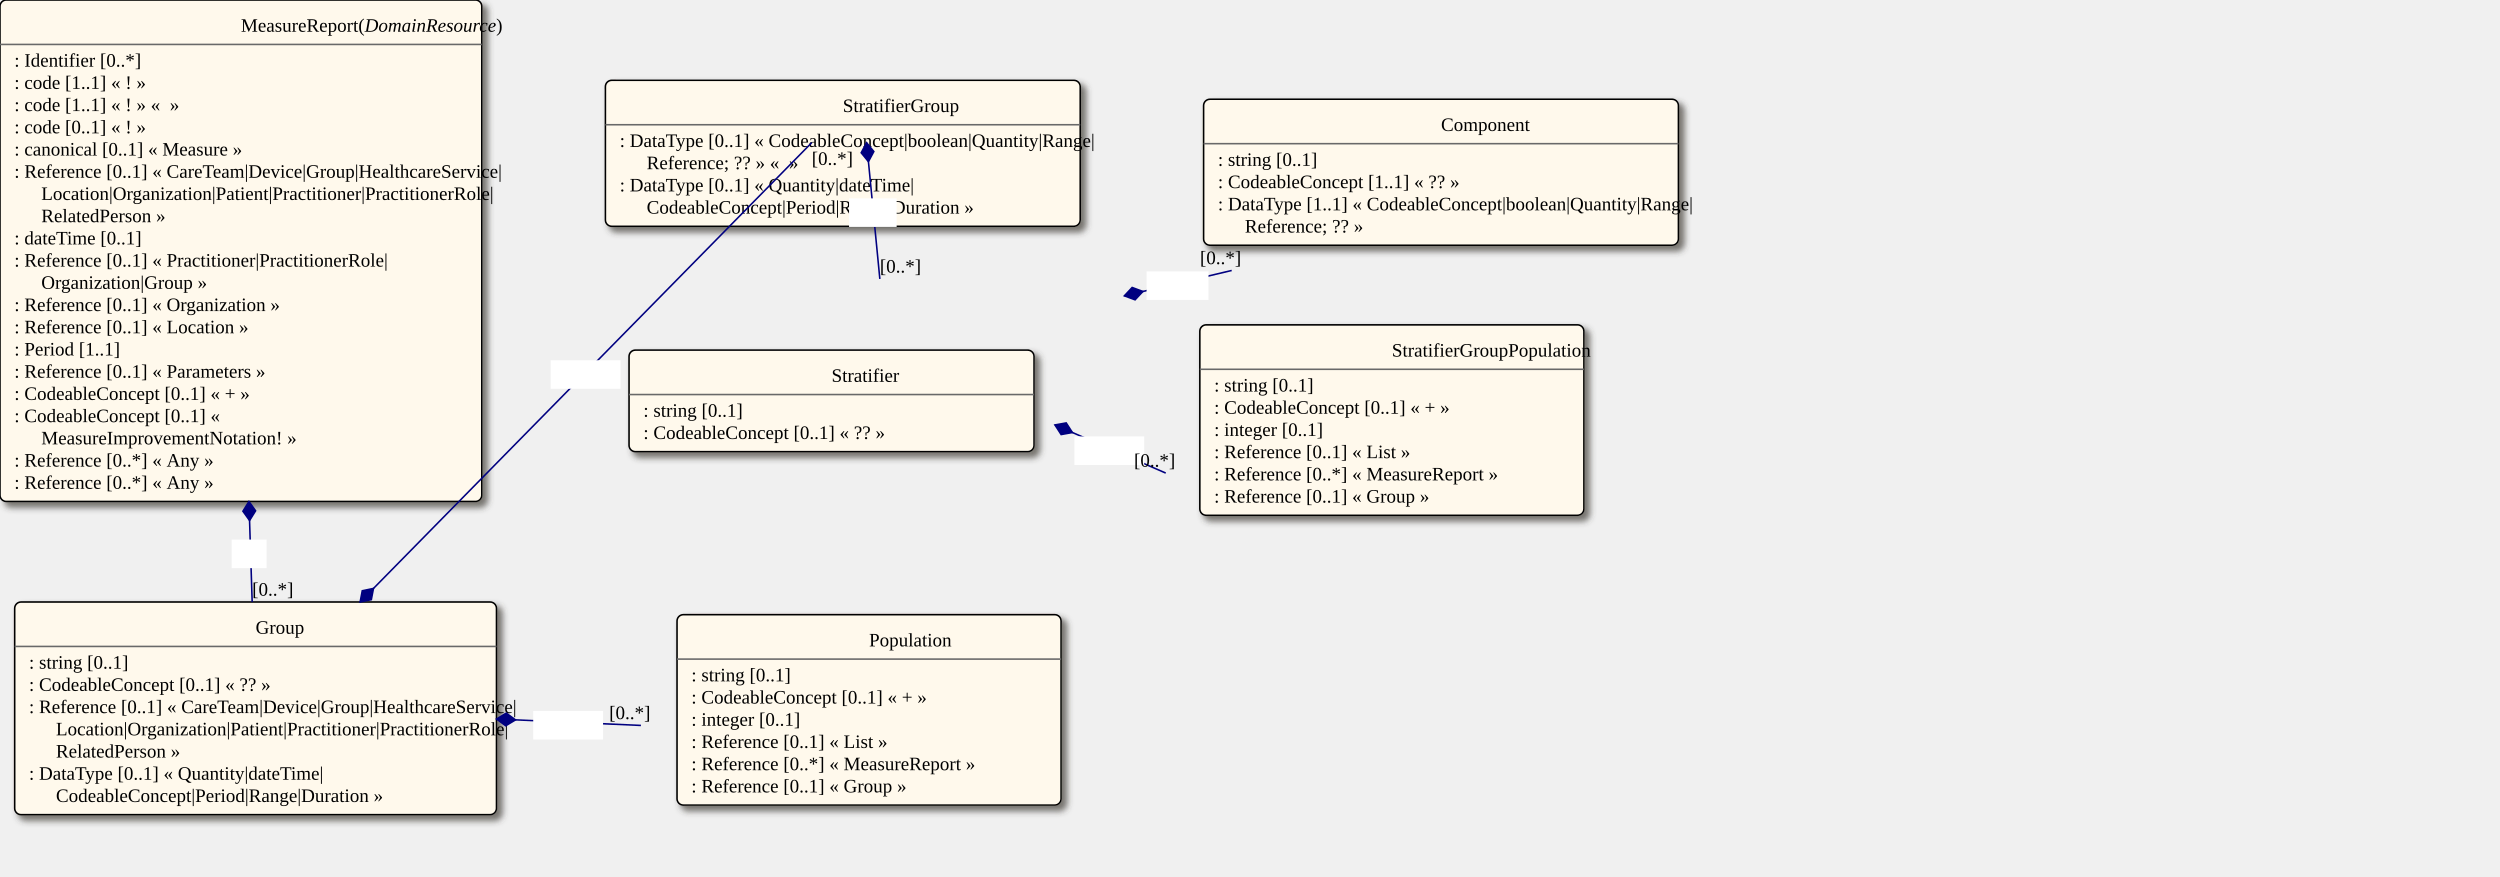
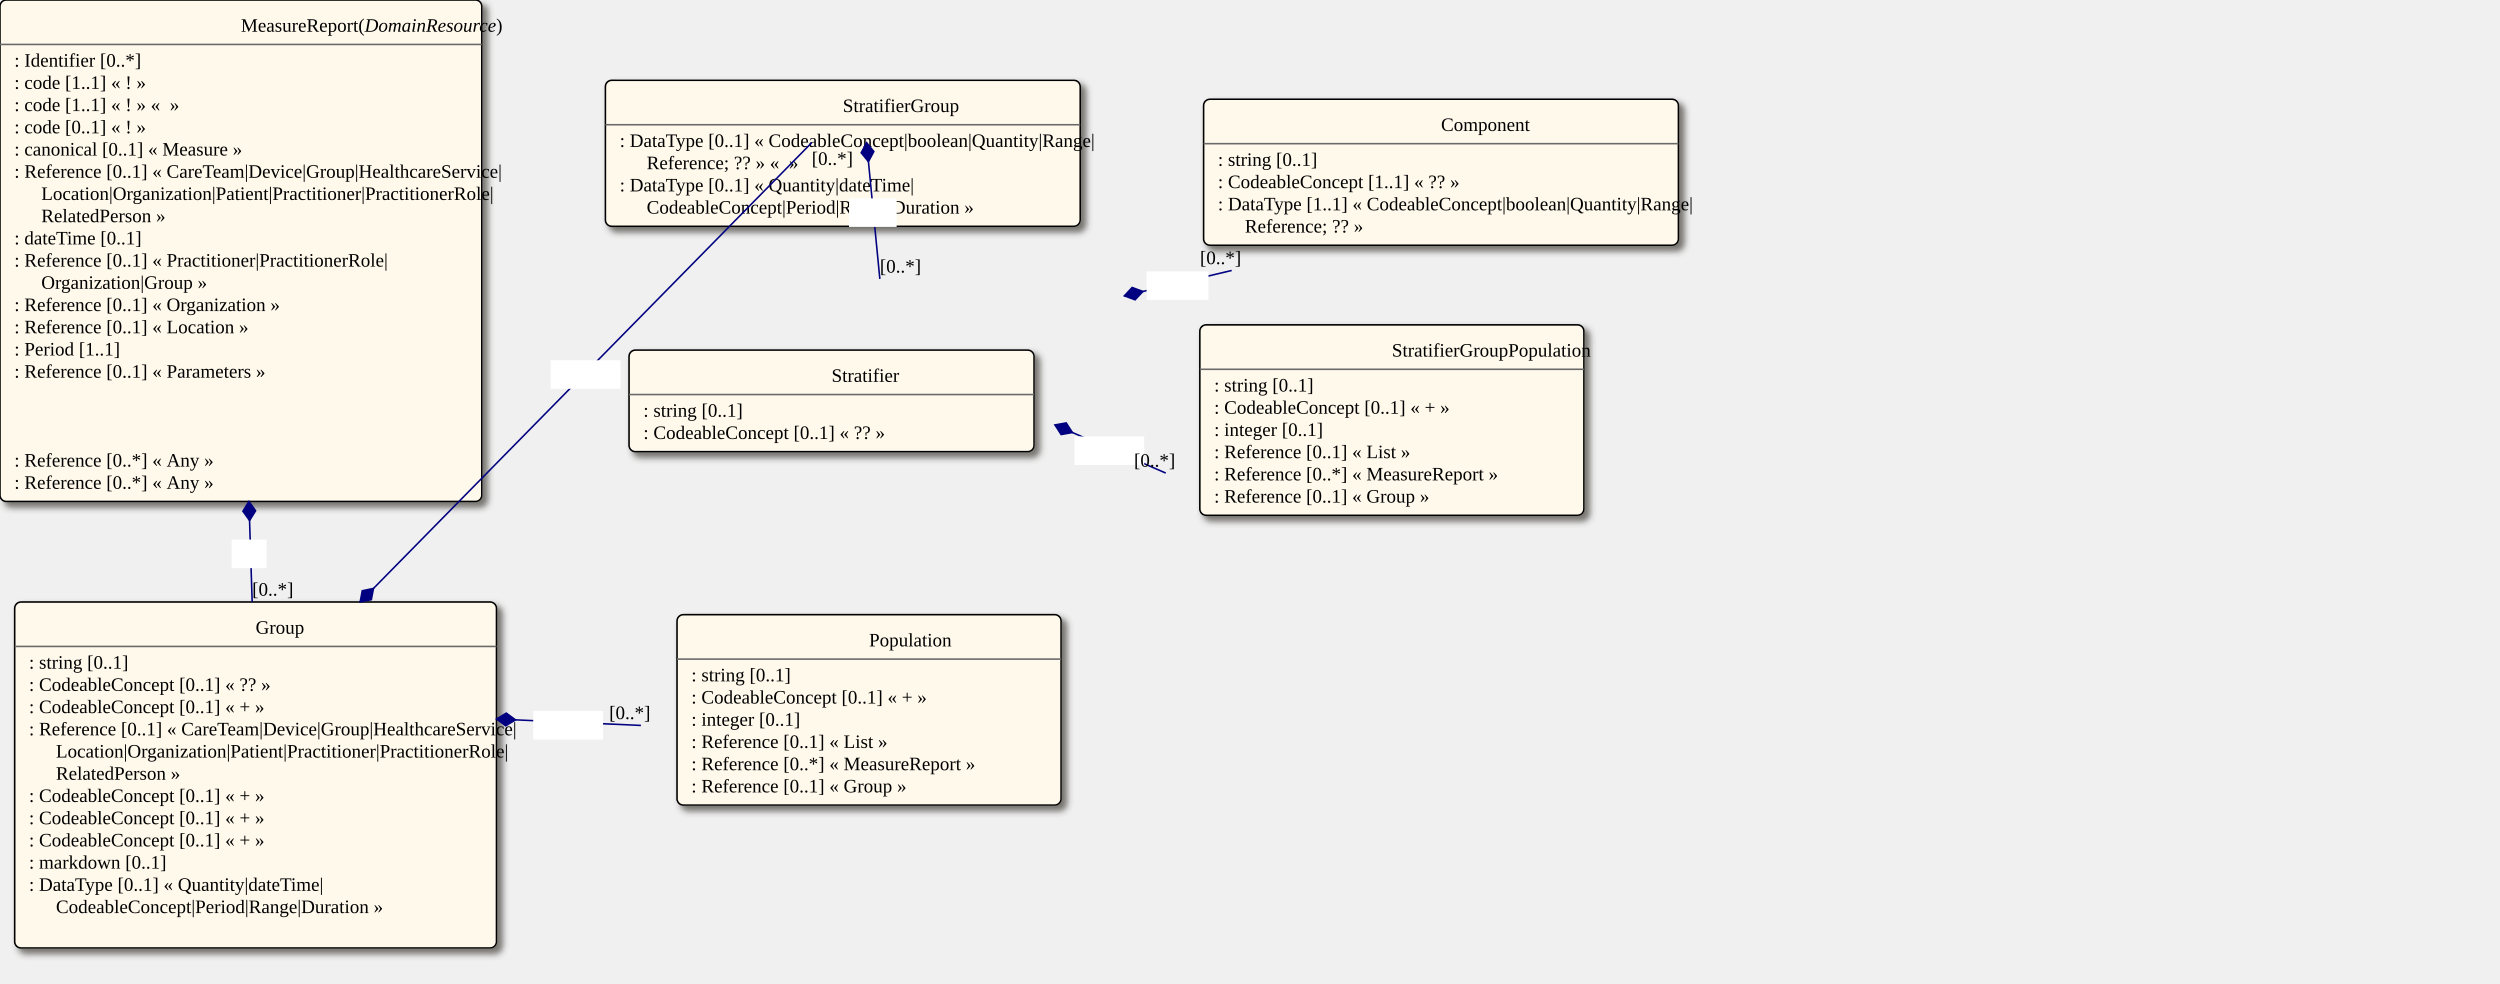
- <svg xmlns="http://www.w3.org/2000/svg" xmlns:xlink="http://www.w3.org/1999/xlink" id="n916" version="1.1" width="1575.321" height="552.488">
+ <svg xmlns="http://www.w3.org/2000/svg" xmlns:xlink="http://www.w3.org/1999/xlink" id="n916" version="1.1" width="1575.321" height="620.0">
  <defs id="defs128551">
    <filter id="shadow1" x="-0.022" y="-0.083" width="1.056" height="1.212">
      <feOffset result="offOut" in="SourceGraphic" dx="3" dy="3" id="feOffset128542" />
      <feColorMatrix result="matrixOut" in="offOut" type="matrix" values="0.2 0 0 0 0 0 0.2 0 0 0 0 0 0.2 0 0 0 0 0 1 0" id="feColorMatrix128544" />
      <feGaussianBlur result="blurOut" in="matrixOut" stdDeviation="2" id="feGaussianBlur128546" />
      <feBlend in="SourceGraphic" in2="blurOut" mode="normal" id="feBlend128548" />
    </filter>
  </defs>
  <g id="n917">
    <rect id="MeasureReport" x="0.0" y="0.0" rx="4" ry="4" width="303.6" height="316.0" filter="url(#shadow1)" style="fill:#fff9ec;stroke:black;stroke-width:1" />
    <line id="n918" x1="0.0" y1="28.0" x2="303.6" y2="28.0" style="stroke:dimgrey;stroke-width:1" />
    <text id="n919" x="151.8" y="20.0" fill="black" class="diagram-class-title  diagram-class-resource">MeasureReport<tspan class="diagram-class-title-link" id="tspan128556"> (<a id="n920" xlink:href="domainresource.html#DomainResource" class="diagram-class-reference" style="font-style: italic">DomainResource</a>)</tspan>
    </text>
    <text id="n921" x="6.0" y="42.0" fill="black" class="diagram-class-detail">
      <a id="n922" xlink:href="measurereport-definitions.html#MeasureReport.identifier" /> : <a id="n923" xlink:href="datatypes.html#Identifier">Identifier</a> [0..*]</text>
    <text id="n927" x="6.0" y="56.0" fill="black" class="diagram-class-detail">
      <a id="n928" xlink:href="measurereport-definitions.html#MeasureReport.status" /> : <a id="n929" xlink:href="datatypes.html#code">code</a> [1..1] « <a id="n930" xlink:href="valueset-measure-report-status.html" />! »</text>
    <text id="n937" x="6.0" y="70.0" fill="black" class="diagram-class-detail">
      <a id="n938" xlink:href="measurereport-definitions.html#MeasureReport.type" /> : <a id="n939" xlink:href="datatypes.html#code">code</a> [1..1] « <a id="n940" xlink:href="valueset-measure-report-type.html" />! » « <a id="n942" style="padding-left: 3px; padding-right: 3px; border: 1px maroon solid; font-weight: bold; color: #301212; background-color: #fdeeee;" xlink:href="conformance-rules.html#constraints" /> »</text>
    <text id="n951" x="6.0" y="84.0" fill="black" class="diagram-class-detail">
      <a id="n952" xlink:href="measurereport-definitions.html#MeasureReport.dataUpdateType" /> : <a id="n953" xlink:href="datatypes.html#code">code</a> [0..1] « <a id="n954" xlink:href="valueset-submit-data-update-type.html" />! »</text>
    <text id="n961" x="6.0" y="98.0" fill="black" class="diagram-class-detail">
      <a id="n962" xlink:href="measurereport-definitions.html#MeasureReport.measure" /> : <a id="n963" xlink:href="datatypes.html#canonical">canonical</a> [0..1] « <a id="n964" xlink:href="measure.html#Measure">Measure</a> »</text>
    <text id="n969" x="6.0" y="112.0" fill="black" class="diagram-class-detail">
      <a id="n970" xlink:href="measurereport-definitions.html#MeasureReport.subject" /> : <a id="n971" xlink:href="references.html#Reference">Reference</a> [0..1] « <a id="n972" xlink:href="careteam.html#CareTeam">CareTeam</a>|<a id="n973" xlink:href="device.html#Device">Device</a>|<a id="n974" xlink:href="group.html#Group">Group</a>|<a id="n975" xlink:href="healthcareservice.html#HealthcareService">HealthcareService</a>|</text>
    <text id="n976" x="26.0" y="126.0" fill="black" class="diagram-class-detail">
      <a id="n977" xlink:href="location.html#Location">Location</a>|<a id="n978" xlink:href="organization.html#Organization">Organization</a>|<a id="n979" xlink:href="patient.html#Patient">Patient</a>|<a id="n980" xlink:href="practitioner.html#Practitioner">Practitioner</a>|<a id="n981" xlink:href="practitionerrole.html#PractitionerRole">PractitionerRole</a>|</text>
    <text id="n982" x="26.0" y="140.0" fill="black" class="diagram-class-detail">
      <a id="n983" xlink:href="relatedperson.html#RelatedPerson">RelatedPerson</a> »</text>
    <text id="n999" x="6.0" y="154.0" fill="black" class="diagram-class-detail">
      <a id="n1000" xlink:href="measurereport-definitions.html#MeasureReport.date" /> : <a id="n1001" xlink:href="datatypes.html#dateTime">dateTime</a> [0..1]</text>
    <text id="n1005" x="6.0" y="168.0" fill="black" class="diagram-class-detail">
      <a id="n1006" xlink:href="measurereport-definitions.html#MeasureReport.reporter" /> : <a id="n1007" xlink:href="references.html#Reference">Reference</a> [0..1] « <a id="n1008" xlink:href="practitioner.html#Practitioner">Practitioner</a>|<a id="n1009" xlink:href="practitionerrole.html#PractitionerRole">PractitionerRole</a>|</text>
    <text id="n1010" x="26.0" y="182.0" fill="black" class="diagram-class-detail">
      <a id="n1011" xlink:href="organization.html#Organization">Organization</a>|<a id="n1012" xlink:href="group.html#Group">Group</a> »</text>
    <text id="n1021" x="6.0" y="196.0" fill="black" class="diagram-class-detail">
      <a id="n1022" xlink:href="measurereport-definitions.html#MeasureReport.reportingVendor" /> : <a id="n1023" xlink:href="references.html#Reference">Reference</a> [0..1] « <a id="n1024" xlink:href="organization.html#Organization">Organization</a> »</text>
    <text id="n1029" x="6.0" y="210.0" fill="black" class="diagram-class-detail">
      <a id="n1030" xlink:href="measurereport-definitions.html#MeasureReport.location" /> : <a id="n1031" xlink:href="references.html#Reference">Reference</a> [0..1] « <a id="n1032" xlink:href="location.html#Location">Location</a> »</text>
    <text id="n1037" x="6.0" y="224.0" fill="black" class="diagram-class-detail">
      <a id="n1038" xlink:href="measurereport-definitions.html#MeasureReport.period" /> : <a id="n1039" xlink:href="datatypes.html#Period">Period</a> [1..1]</text>
    <text id="n1043" x="6.0" y="238.0" fill="black" class="diagram-class-detail">
      <a id="n1044" xlink:href="measurereport-definitions.html#MeasureReport.inputParameters" /> : <a id="n1045" xlink:href="references.html#Reference">Reference</a> [0..1] « <a id="n1046" xlink:href="parameters.html#Parameters">Parameters</a> »</text>
-     <text id="n1051" x="6.0" y="252.0" fill="black" class="diagram-class-detail">
-       <a id="n1052" xlink:href="measurereport-definitions.html#MeasureReport.scoring" /> : <a id="n1053" xlink:href="datatypes.html#CodeableConcept">CodeableConcept</a> [0..1] « <a id="n1054" xlink:href="valueset-measure-scoring.html" />+ »</text>
-     <text id="n1061" x="6.0" y="266.0" fill="black" class="diagram-class-detail">
-       <a id="n1062" xlink:href="measurereport-definitions.html#MeasureReport.improvementNotation" /> : <a id="n1063" xlink:href="datatypes.html#CodeableConcept">CodeableConcept</a> [0..1] « <a id="n1064" xlink:href="valueset-measure-improvement-notation.html" />
-     </text>
-     <text id="n1066" x="26.0" y="280.0" fill="black" class="diagram-class-detail">
-       <a id="n1067" xlink:href="valueset-measure-improvement-notation.html">MeasureImprovementNotation</a>! »</text>
    <text id="n1075" x="6.0" y="294.0" fill="black" class="diagram-class-detail">
      <a id="n1076" xlink:href="measurereport-definitions.html#MeasureReport.supplementalData" /> : <a id="n1077" xlink:href="references.html#Reference">Reference</a> [0..*] « <a id="n1078" xlink:href="resourcelist.html#Any">Any</a> »</text>
    <text id="n1083" x="6.0" y="308.0" fill="black" class="diagram-class-detail">
      <a id="n1084" xlink:href="measurereport-definitions.html#MeasureReport.evaluatedResource" /> : <a id="n1085" xlink:href="references.html#Reference">Reference</a> [0..*] « <a id="n1086" xlink:href="resourcelist.html#Any">Any</a> »</text>
  </g>
  <g id="n1091">
-     <rect id="MeasureReport.group" x="9.249" y="379.341" rx="4" ry="4" width="303.6" height="134.0" filter="url(#shadow1)" style="fill:#fff9ec;stroke:black;stroke-width:1" />
+     <rect id="MeasureReport.group" x="9.249" y="379.341" rx="4" ry="4" width="303.6" height="218.0" filter="url(#shadow1)" style="fill:#fff9ec;stroke:black;stroke-width:1" />
    <line id="n1092" x1="9.249" y1="407.341" x2="312.849" y2="407.341" style="stroke:dimgrey;stroke-width:1" />
    <text id="n1093" x="161.049" y="399.341" fill="black" class="diagram-class-title">Group</text>
    <text id="n1094" x="15.249" y="421.341" fill="black" class="diagram-class-detail">
      <a id="n1095" xlink:href="measurereport-definitions.html#MeasureReport.group.linkId" /> : <a id="n1096" xlink:href="datatypes.html#string">string</a> [0..1]</text>
    <text id="n1100" x="15.249" y="435.341" fill="black" class="diagram-class-detail">
      <a id="n1101" xlink:href="measurereport-definitions.html#MeasureReport.group.code" /> : <a id="n1102" xlink:href="datatypes.html#CodeableConcept">CodeableConcept</a> [0..1] « <a id="n1103" xlink:href="valueset-measure-group-example.html" />?? »</text>
-     <text id="n1110" x="15.249" y="449.341" fill="black" class="diagram-class-detail">
+     <text id="n1110" x="15.249" y="463.341" fill="black" class="diagram-class-detail">
      <a id="n1111" xlink:href="measurereport-definitions.html#MeasureReport.group.subject" /> : <a id="n1112" xlink:href="references.html#Reference">Reference</a> [0..1] « <a id="n1113" xlink:href="careteam.html#CareTeam">CareTeam</a>|<a id="n1114" xlink:href="device.html#Device">Device</a>|<a id="n1115" xlink:href="group.html#Group">Group</a>|<a id="n1116" xlink:href="healthcareservice.html#HealthcareService">HealthcareService</a>|</text>
-     <text id="n1117" x="35.249" y="463.341" fill="black" class="diagram-class-detail">
+     <text id="n1117" x="35.249" y="477.341" fill="black" class="diagram-class-detail">
      <a id="n1118" xlink:href="location.html#Location">Location</a>|<a id="n1119" xlink:href="organization.html#Organization">Organization</a>|<a id="n1120" xlink:href="patient.html#Patient">Patient</a>|<a id="n1121" xlink:href="practitioner.html#Practitioner">Practitioner</a>|<a id="n1122" xlink:href="practitionerrole.html#PractitionerRole">PractitionerRole</a>|</text>
-     <text id="n1123" x="35.249" y="477.341" fill="black" class="diagram-class-detail">
+     <text id="n1123" x="35.249" y="491.341" fill="black" class="diagram-class-detail">
      <a id="n1124" xlink:href="relatedperson.html#RelatedPerson">RelatedPerson</a> »</text>
-     <text id="n1140" x="15.249" y="491.341" fill="black" class="diagram-class-detail">
+     <text id="fhir49922-mr-group-type" x="15.249" y="449.341" fill="black" class="diagram-class-detail">
+       <a id="fhir49922-mr-group-type-link" xlink:href="measurereport-definitions.html#MeasureReport.group.type" /> : <a id="fhir49922-mr-group-type-code" xlink:href="datatypes.html#CodeableConcept">CodeableConcept</a> [0..1] « <a id="fhir49922-mr-group-type-vs" xlink:href="valueset-measure-type.html" />+ »</text>
+     <text id="fhir49922-mr-group-scoring" x="15.249" y="505.341" fill="black" class="diagram-class-detail">
+       <a id="fhir49922-mr-group-scoring-link" xlink:href="measurereport-definitions.html#MeasureReport.group.scoring" /> : <a id="fhir49922-mr-group-scoring-code" xlink:href="datatypes.html#CodeableConcept">CodeableConcept</a> [0..1] « <a id="fhir49922-mr-group-scoring-vs" xlink:href="valueset-measure-scoring.html" />+ »</text>
+     <text id="fhir49922-mr-group-compositeScoring" x="15.249" y="519.341" fill="black" class="diagram-class-detail">
+       <a id="fhir49922-mr-group-compositeScoring-link" xlink:href="measurereport-definitions.html#MeasureReport.group.compositeScoring" /> : <a id="fhir49922-mr-group-compositeScoring-code" xlink:href="datatypes.html#CodeableConcept">CodeableConcept</a> [0..1] « <a id="fhir49922-mr-group-compositeScoring-vs" xlink:href="valueset-composite-measure-scoring.html" />+ »</text>
+     <text id="fhir49922-mr-group-improvementNotation" x="15.249" y="533.341" fill="black" class="diagram-class-detail">
+       <a id="fhir49922-mr-group-improvementNotation-link" xlink:href="measurereport-definitions.html#MeasureReport.group.improvementNotation" /> : <a id="fhir49922-mr-group-improvementNotation-code" xlink:href="datatypes.html#CodeableConcept">CodeableConcept</a> [0..1] « <a id="fhir49922-mr-group-improvementNotation-vs" xlink:href="valueset-measure-improvement-notation.html" />+ »</text>
+     <text id="fhir49922-mr-group-improvementNotationGuidance" x="15.249" y="547.341" fill="black" class="diagram-class-detail">
+       <a id="fhir49922-mr-group-improvementNotationGuidance-link" xlink:href="measurereport-definitions.html#MeasureReport.group.improvementNotationGuidance" /> : <a id="fhir49922-mr-group-improvementNotationGuidance-code" xlink:href="datatypes.html#markdown">markdown</a> [0..1]</text>
+     <text id="n1140" x="15.249" y="561.341" fill="black" class="diagram-class-detail">
      <a id="n1141" xlink:href="measurereport-definitions.html#MeasureReport.group.measureScore_x_" /> : <a id="n1142" xlink:href="types.html#DataType">DataType</a> [0..1] « <a id="n1143" xlink:href="datatypes.html#Quantity">Quantity</a>|<a id="n1144" xlink:href="datatypes.html#dateTime">dateTime</a>|</text>
-     <text id="n1145" x="35.249" y="505.341" fill="black" class="diagram-class-detail">
+     <text id="n1145" x="35.249" y="575.341" fill="black" class="diagram-class-detail">
      <a id="n1146" xlink:href="datatypes.html#CodeableConcept">CodeableConcept</a>|<a id="n1147" xlink:href="datatypes.html#Period">Period</a>|<a id="n1148" xlink:href="datatypes.html#Range">Range</a>|<a id="n1149" xlink:href="datatypes.html#Duration">Duration</a> »</text>
  </g>
  <g id="n1160" transform="translate(22.75744,-15.17163)">
    <rect id="MeasureReport.group.population" x="403.86" y="402.488" rx="4" ry="4" width="242" height="120" filter="url(#shadow1)" style="fill:#fff9ec;stroke:#000000;stroke-width:1" />
    <line id="n1161" x1="403.86" y1="430.488" x2="645.86" y2="430.488" style="stroke:#696969;stroke-width:1" />
    <text id="n1162" x="524.86" y="422.488" fill="#000000" class="diagram-class-title">Population</text>
    <text id="n1163" x="409.86" y="444.488" fill="#000000" class="diagram-class-detail">
      <a id="n1164" xlink:href="measurereport-definitions.html#MeasureReport.group.population.linkId" /> : <a id="n1165" xlink:href="datatypes.html#string">string</a> [0..1]</text>
    <text id="n1169" x="409.86" y="458.488" fill="#000000" class="diagram-class-detail">
      <a id="n1170" xlink:href="measurereport-definitions.html#MeasureReport.group.population.code" /> : <a id="n1171" xlink:href="datatypes.html#CodeableConcept">CodeableConcept</a> [0..1] « <a id="n1172" xlink:href="valueset-measure-population.html" />+ »</text>
    <text id="n1179" x="409.86" y="472.488" fill="#000000" class="diagram-class-detail">
      <a id="n1180" xlink:href="measurereport-definitions.html#MeasureReport.group.population.count" /> : <a id="n1181" xlink:href="datatypes.html#integer">integer</a> [0..1]</text>
    <text id="n1185" x="409.86" y="486.488" fill="#000000" class="diagram-class-detail">
      <a id="n1186" xlink:href="measurereport-definitions.html#MeasureReport.group.population.subjectResults" /> : <a id="n1187" xlink:href="references.html#Reference">Reference</a> [0..1] « <a id="n1188" xlink:href="list.html#List">List</a> »</text>
    <text id="n1193" x="409.86" y="500.488" fill="#000000" class="diagram-class-detail">
      <a id="n1194" xlink:href="measurereport-definitions.html#MeasureReport.group.population.subjectReport" /> : <a id="n1195" xlink:href="references.html#Reference">Reference</a> [0..*] « <a id="n1196" xlink:href="measurereport.html#MeasureReport">MeasureReport</a> »</text>
    <text id="n1201" x="409.86" y="514.489" fill="#000000" class="diagram-class-detail">
      <a id="n1202" xlink:href="measurereport-definitions.html#MeasureReport.group.population.subjects" /> : <a id="n1203" xlink:href="references.html#Reference">Reference</a> [0..1] « <a id="n1204" xlink:href="group.html#Group">Group</a> »</text>
  </g>
  <g id="n1209" transform="translate(-18.96454,194.7026)">
    <rect id="MeasureReport.group.stratifier" x="415.348" y="25.907" rx="4" ry="4" width="255.2" height="64" filter="url(#shadow1)" style="fill:#fff9ec;stroke:#000000;stroke-width:1" />
    <line id="n1210" x1="415.348" y1="53.907" x2="670.548" y2="53.907" style="stroke:#696969;stroke-width:1" />
    <text id="n1211" x="542.948" y="45.907" fill="#000000" class="diagram-class-title">Stratifier</text>
    <text id="n1212" x="421.348" y="67.907" fill="#000000" class="diagram-class-detail">
      <a id="n1213" xlink:href="measurereport-definitions.html#MeasureReport.group.stratifier.linkId" /> : <a id="n1214" xlink:href="datatypes.html#string">string</a> [0..1]</text>
    <text id="n1218" x="421.348" y="81.907" fill="#000000" class="diagram-class-detail">
      <a id="n1219" xlink:href="measurereport-definitions.html#MeasureReport.group.stratifier.code" /> : <a id="n1220" xlink:href="datatypes.html#CodeableConcept">CodeableConcept</a> [0..1] « <a id="n1221" xlink:href="valueset-measure-stratifier-type-example.html" />?? »</text>
  </g>
  <g id="n1228" transform="translate(-27.81465,-125.1659)">
    <rect id="MeasureReport.group.stratifier.stratum" x="409.288" y="175.765" rx="4" ry="4" width="299.2" height="92" filter="url(#shadow1)" style="fill:#fff9ec;stroke:#000000;stroke-width:1" />
    <line id="n1229" x1="409.288" y1="203.765" x2="708.488" y2="203.765" style="stroke:#696969;stroke-width:1" />
    <text id="n1230" x="558.888" y="195.765" fill="#000000" class="diagram-class-title">StratifierGroup</text>
    <text id="n1231" x="415.288" y="217.765" fill="#000000" class="diagram-class-detail">
      <a id="n1232" xlink:href="measurereport-definitions.html#MeasureReport.group.stratifier.stratum.value_x_" /> : <a id="n1233" xlink:href="types.html#DataType">DataType</a> [0..1] « <a id="n1234" xlink:href="datatypes.html#CodeableConcept">CodeableConcept</a>|<a id="n1235" xlink:href="datatypes.html#boolean">boolean</a>|<a id="n1236" xlink:href="datatypes.html#Quantity">Quantity</a>|<a id="n1237" xlink:href="datatypes.html#Range">Range</a>|</text>
    <text id="n1238" x="435.288" y="231.765" fill="#000000" class="diagram-class-detail">
      <a id="n1239" xlink:href="references.html#Reference">Reference</a>; <a id="n1240" xlink:href="valueset-measurereport-stratifier-value-example.html" />?? » « <a id="n1242" style="color:#301212;font-weight:bold" xlink:href="conformance-rules.html#constraints" /> »</text>
    <text id="n1257" x="415.288" y="245.765" fill="#000000" class="diagram-class-detail">
      <a id="n1258" xlink:href="measurereport-definitions.html#MeasureReport.group.stratifier.stratum.measureScore_x_" /> : <a id="n1259" xlink:href="types.html#DataType">DataType</a> [0..1] « <a id="n1260" xlink:href="datatypes.html#Quantity">Quantity</a>|<a id="n1261" xlink:href="datatypes.html#dateTime">dateTime</a>|</text>
    <text id="n1262" x="435.288" y="259.765" fill="#000000" class="diagram-class-detail">
      <a id="n1263" xlink:href="datatypes.html#CodeableConcept">CodeableConcept</a>|<a id="n1264" xlink:href="datatypes.html#Period">Period</a>|<a id="n1265" xlink:href="datatypes.html#Range">Range</a>|<a id="n1266" xlink:href="datatypes.html#Duration">Duration</a> »</text>
  </g>
  <g id="n1277" transform="translate(-17.70023,-26.55035)">
    <rect id="MeasureReport.group.stratifier.stratum.component" x="776.121" y="89.082" rx="4" ry="4" width="299.2" height="92" filter="url(#shadow1)" style="fill:#fff9ec;stroke:#000000;stroke-width:1" />
    <line id="n1278" x1="776.121" y1="117.082" x2="1075.321" y2="117.082" style="stroke:#696969;stroke-width:1" />
    <text id="n1279" x="925.721" y="109.082" fill="#000000" class="diagram-class-title">Component</text>
    <text id="n1280" x="782.121" y="131.082" fill="#000000" class="diagram-class-detail">
      <a id="n1281" xlink:href="measurereport-definitions.html#MeasureReport.group.stratifier.stratum.component.linkId" /> : <a id="n1282" xlink:href="datatypes.html#string">string</a> [0..1]</text>
    <text id="n1286" x="782.121" y="145.082" fill="#000000" class="diagram-class-detail">
      <a id="n1287" xlink:href="measurereport-definitions.html#MeasureReport.group.stratifier.stratum.component.code" /> : <a id="n1288" xlink:href="datatypes.html#CodeableConcept">CodeableConcept</a> [1..1] « <a id="n1289" xlink:href="valueset-measure-stratifier-type-example.html" />?? »</text>
    <text id="n1296" x="782.121" y="159.082" fill="#000000" class="diagram-class-detail">
      <a id="n1297" xlink:href="measurereport-definitions.html#MeasureReport.group.stratifier.stratum.component.value_x_" /> : <a id="n1298" xlink:href="types.html#DataType">DataType</a> [1..1] « <a id="n1299" xlink:href="datatypes.html#CodeableConcept">CodeableConcept</a>|<a id="n1300" xlink:href="datatypes.html#boolean">boolean</a>|<a id="n1301" xlink:href="datatypes.html#Quantity">Quantity</a>|<a id="n1302" xlink:href="datatypes.html#Range">Range</a>|</text>
    <text id="n1303" x="802.121" y="173.082" fill="#000000" class="diagram-class-detail">
      <a id="n1304" xlink:href="references.html#Reference">Reference</a>; <a id="n1305" xlink:href="valueset-measurereport-stratifier-value-example.html" />?? »</text>
  </g>
  <g id="n1318" transform="translate(21.49314,-85.97256)">
    <rect id="MeasureReport.group.stratifier.stratum.population" x="734.557" y="290.674" rx="4" ry="4" width="242" height="120" filter="url(#shadow1)" style="fill:#fff9ec;stroke:#000000;stroke-width:1" />
    <line id="n1319" x1="734.557" y1="318.674" x2="976.557" y2="318.674" style="stroke:#696969;stroke-width:1" />
    <text id="n1320" x="855.557" y="310.674" fill="#000000" class="diagram-class-title">StratifierGroupPopulation</text>
    <text id="n1321" x="740.557" y="332.674" fill="#000000" class="diagram-class-detail">
      <a id="n1322" xlink:href="measurereport-definitions.html#MeasureReport.group.stratifier.stratum.population.linkId" /> : <a id="n1323" xlink:href="datatypes.html#string">string</a> [0..1]</text>
    <text id="n1327" x="740.557" y="346.674" fill="#000000" class="diagram-class-detail">
      <a id="n1328" xlink:href="measurereport-definitions.html#MeasureReport.group.stratifier.stratum.population.code" /> : <a id="n1329" xlink:href="datatypes.html#CodeableConcept">CodeableConcept</a> [0..1] « <a id="n1330" xlink:href="valueset-measure-population.html" />+ »</text>
    <text id="n1337" x="740.557" y="360.674" fill="#000000" class="diagram-class-detail">
      <a id="n1338" xlink:href="measurereport-definitions.html#MeasureReport.group.stratifier.stratum.population.count" /> : <a id="n1339" xlink:href="datatypes.html#integer">integer</a> [0..1]</text>
    <text id="n1343" x="740.557" y="374.674" fill="#000000" class="diagram-class-detail">
      <a id="n1344" xlink:href="measurereport-definitions.html#MeasureReport.group.stratifier.stratum.population.subjectResults" /> : <a id="n1345" xlink:href="references.html#Reference">Reference</a> [0..1] « <a id="n1346" xlink:href="list.html#List">List</a> »</text>
    <text id="n1351" x="740.557" y="388.674" fill="#000000" class="diagram-class-detail">
      <a id="n1352" xlink:href="measurereport-definitions.html#MeasureReport.group.stratifier.stratum.population.subjectReport" /> : <a id="n1353" xlink:href="references.html#Reference">Reference</a> [0..*] « <a id="n1354" xlink:href="measurereport.html#MeasureReport">MeasureReport</a> »</text>
    <text id="n1359" x="740.557" y="402.674" fill="#000000" class="diagram-class-detail">
      <a id="n1360" xlink:href="measurereport-definitions.html#MeasureReport.group.stratifier.stratum.population.subjects" /> : <a id="n1361" xlink:href="references.html#Reference">Reference</a> [0..1] « <a id="n1362" xlink:href="group.html#Group">Group</a> »</text>
  </g>
  <line id="n1367" x1="312.849" y1="453.078" x2="403.86" y2="457.118" style="stroke:navy;stroke-width:1" />
  <polygon id="n1368" points="312.849,453.078 318.849,457.078 324.849,453.078 318.849,449.078 312.849,453.078" style="fill:navy;stroke:navy;stroke-width:1" transform="rotate(2.541406 312.8486 453.0784)" />
  <rect id="n1369" x="336.0" y="448.0" width="44.0" height="18.0" style="fill:white;stroke:black;stroke-width:0" />
  <text id="n1370" x="358.0" y="458.0" fill="black" class="diagram-class-linkage">
    <a id="n1371" xlink:href="measurereport-definitions.html#MeasureReport.group.population" />
  </text>
  <text id="n1372" x="383.86" y="453.118" fill="black" class="diagram-class-linkage">[0..*]</text>
  <line id="n1373" x1="708.488" y1="186.414" x2="776.121" y2="170.433" style="stroke:navy;stroke-width:1" />
  <polygon id="n1374" points="708.488,186.414 714.488,190.414 720.488,186.414 714.488,182.414 708.488,186.414" style="fill:navy;stroke:navy;stroke-width:1" transform="rotate(-13.29517 708.4877 186.4144)" />
  <rect id="n1375" x="722.5" y="171.0" width="39.0" height="18.0" style="fill:white;stroke:black;stroke-width:0" />
  <text id="n1376" x="742.0" y="181.0" fill="black" class="diagram-class-linkage">
    <a id="n1377" xlink:href="measurereport-definitions.html#MeasureReport.group.stratifier.stratum.component" />
  </text>
  <text id="n1378" x="756.121" y="166.433" fill="black" class="diagram-class-linkage">[0..*]</text>
  <line id="n1379" x1="664.751" y1="267.765" x2="734.557" y2="298.097" style="stroke:navy;stroke-width:1" />
  <polygon id="n1380" points="664.751,267.765 670.751,271.765 676.751,267.765 670.751,263.765 664.751,267.765" style="fill:navy;stroke:navy;stroke-width:1" transform="rotate(23.486 664.7512 267.7651)" />
  <rect id="n1381" x="677.0" y="275.0" width="44.0" height="18.0" style="fill:white;stroke:black;stroke-width:0" />
  <text id="n1382" x="699.0" y="285.0" fill="black" class="diagram-class-linkage">
    <a id="n1383" xlink:href="measurereport-definitions.html#MeasureReport.group.stratifier.stratum.population" />
  </text>
  <text id="n1384" x="714.557" y="294.097" fill="black" class="diagram-class-linkage">[0..*]</text>
  <line id="n1385" x1="546.061" y1="89.907" x2="554.413" y2="175.765" style="stroke:navy;stroke-width:1" />
  <polygon id="n1386" points="546.061,89.907 552.061,93.907 558.061,89.907 552.061,85.907 546.061,89.907" style="fill:navy;stroke:navy;stroke-width:1" transform="rotate(84.444 546.061 89.90663)" />
  <rect id="n1387" x="535.0" y="125.0" width="30.0" height="18.0" style="fill:white;stroke:black;stroke-width:0" />
  <text id="n1388" x="550.0" y="135.0" fill="black" class="diagram-class-linkage">
    <a id="n1389" xlink:href="measurereport-definitions.html#MeasureReport.group.stratifier.stratum" />
  </text>
  <text id="n1390" x="554.413" y="171.765" fill="black" class="diagram-class-linkage">[0..*]</text>
  <line id="n1391" x1="226.921" y1="379.341" x2="511.487" y2="89.907" style="stroke:navy;stroke-width:1" />
  <polygon id="n1392" points="226.921,379.341 232.921,383.341 238.921,379.341 232.921,375.341 226.921,379.341" style="fill:navy;stroke:navy;stroke-width:1" transform="rotate(-45.48601 226.9215 379.3407)" />
  <rect id="n1393" x="347.0" y="227.0" width="44.0" height="18.0" style="fill:white;stroke:black;stroke-width:0" />
  <text id="n1394" x="369.0" y="237.0" fill="black" class="diagram-class-linkage">
    <a id="n1395" xlink:href="measurereport-definitions.html#MeasureReport.group.stratifier" />
  </text>
  <text id="n1396" x="511.487" y="103.907" fill="black" class="diagram-class-linkage">[0..*]</text>
  <line id="n1397" x1="156.868" y1="316.0" x2="158.9" y2="379.341" style="stroke:navy;stroke-width:1" />
  <polygon id="n1398" points="156.868,316.0 162.868,320.0 168.868,316.0 162.868,312.0 156.868,316.0" style="fill:navy;stroke:navy;stroke-width:1" transform="rotate(88.16286 156.8679 316.0)" />
  <rect id="n1399" x="146.0" y="340.0" width="22.0" height="18.0" style="fill:white;stroke:black;stroke-width:0" />
  <text id="n1400" x="157.0" y="350.0" fill="black" class="diagram-class-linkage">
    <a id="n1401" xlink:href="measurereport-definitions.html#MeasureReport.group" />
  </text>
  <text id="n1402" x="158.9" y="375.341" fill="black" class="diagram-class-linkage">[0..*]</text>
</svg>
